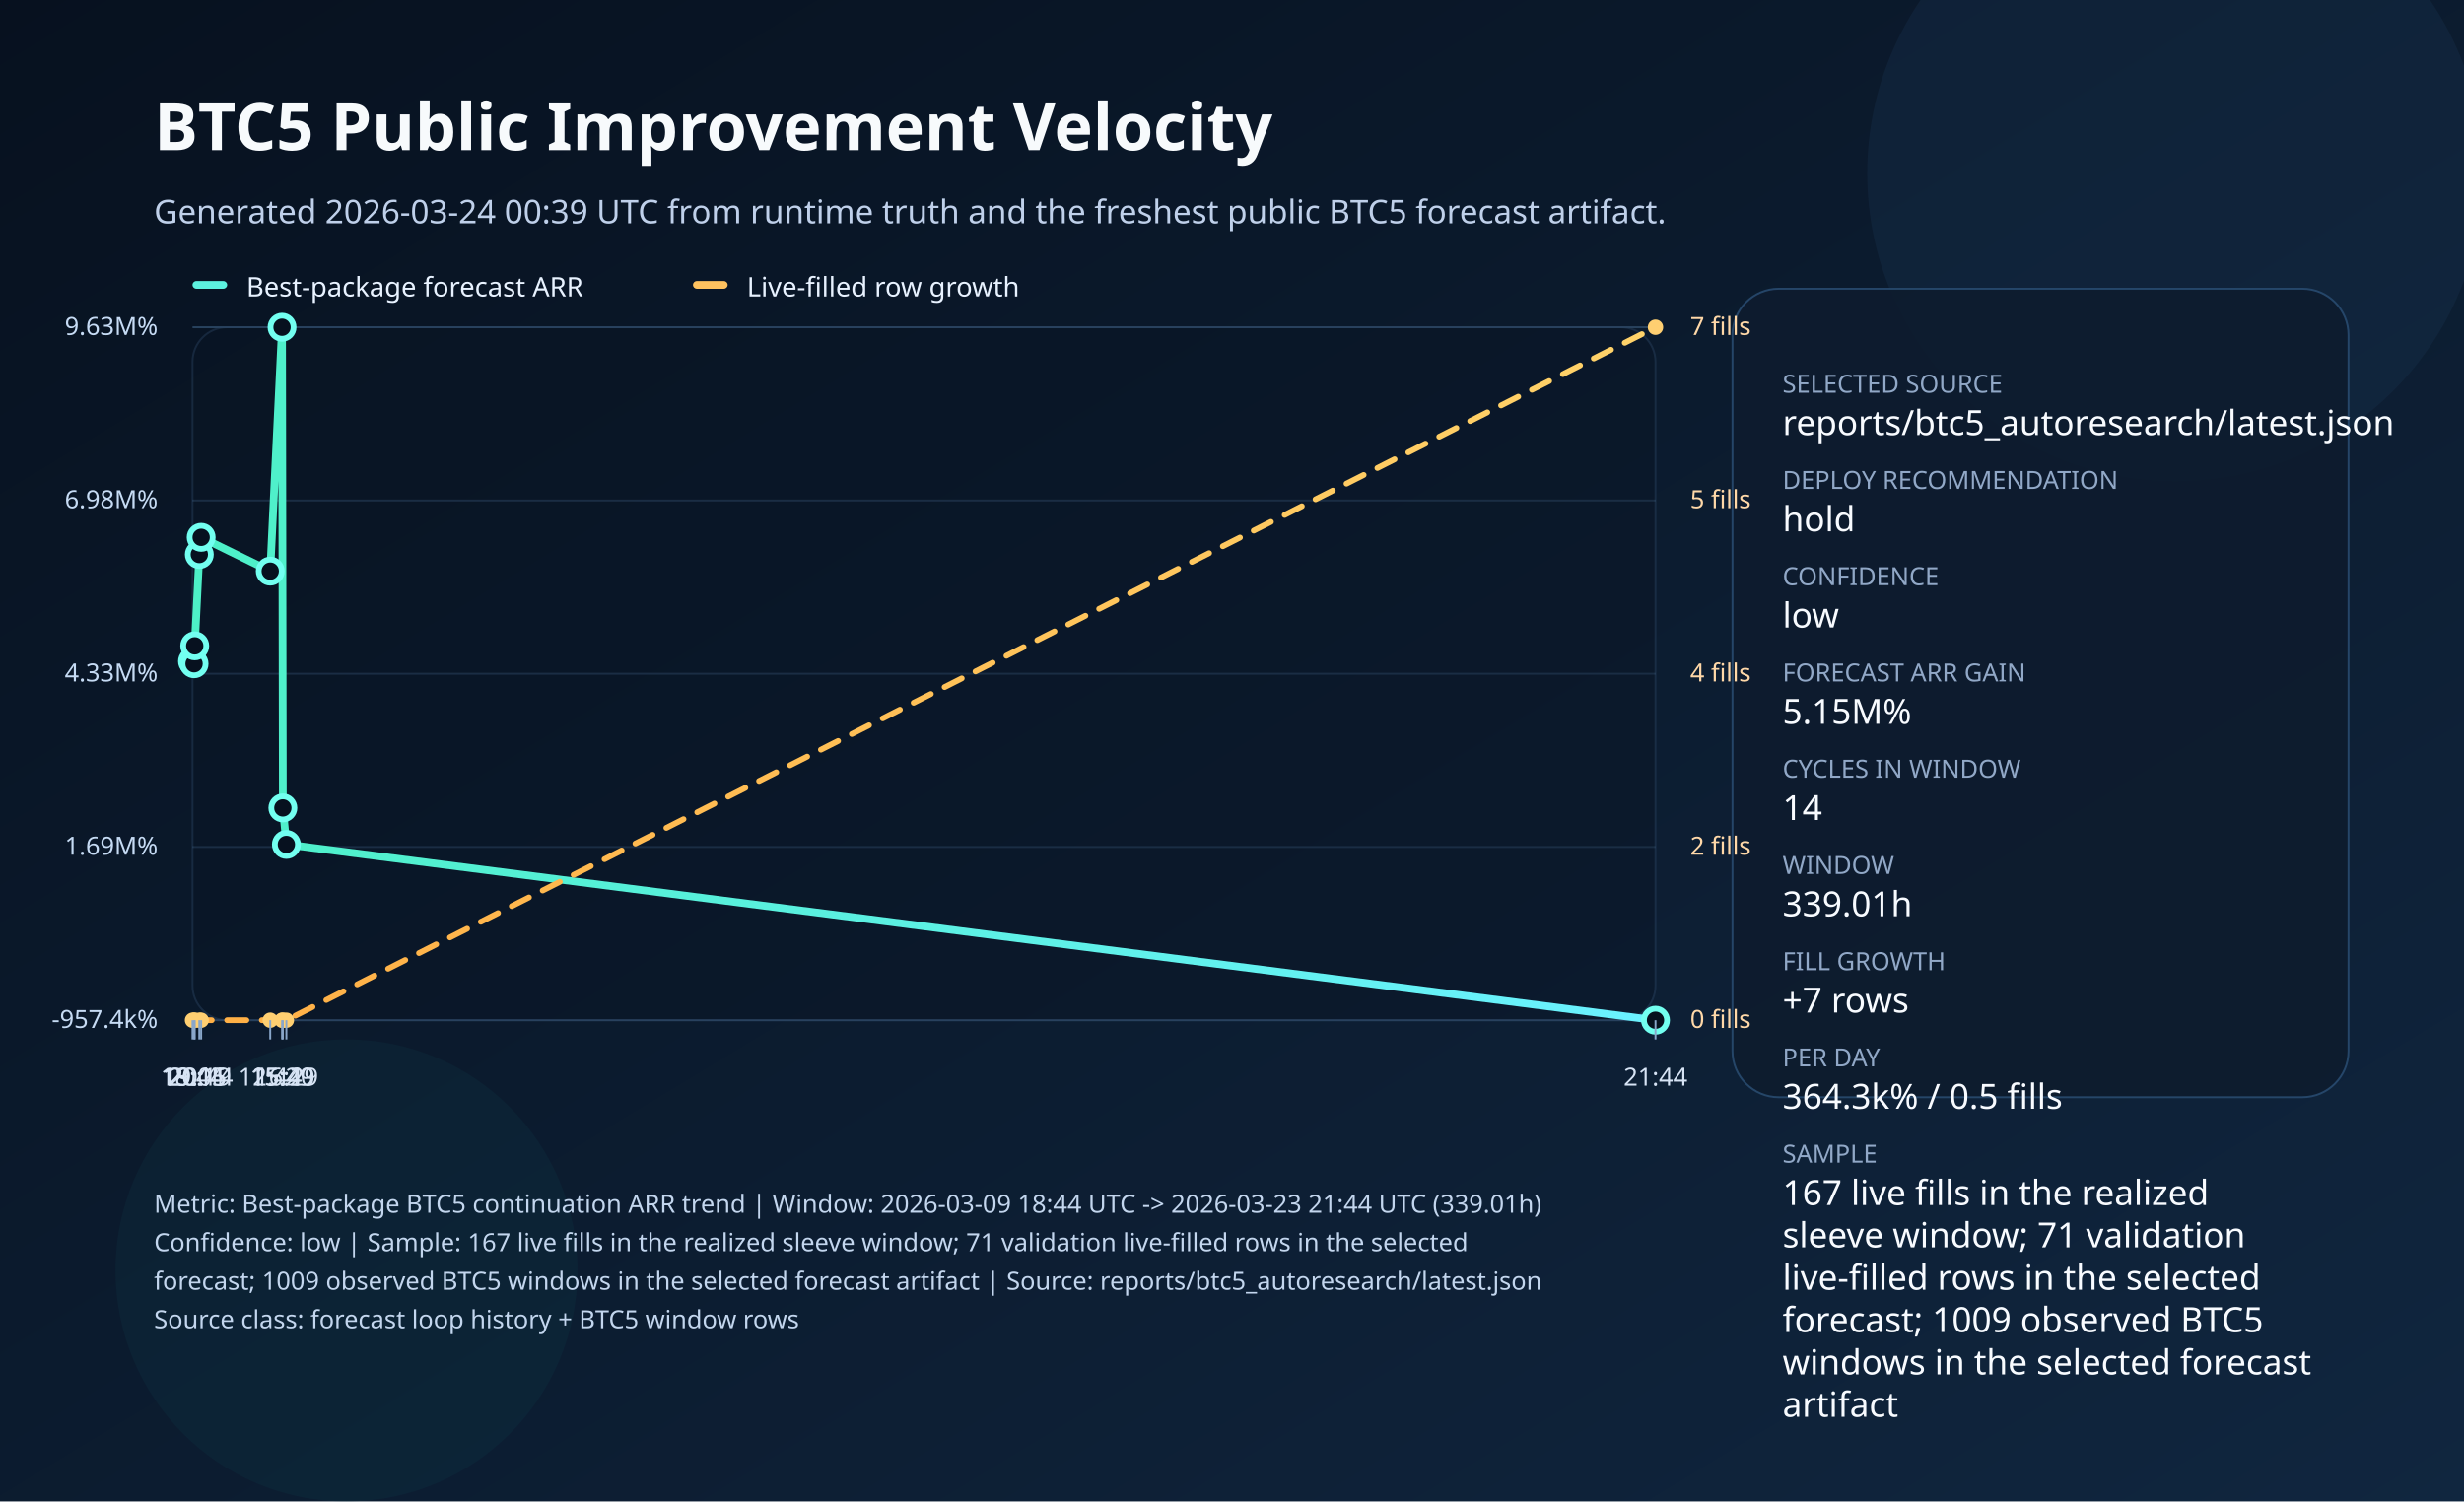
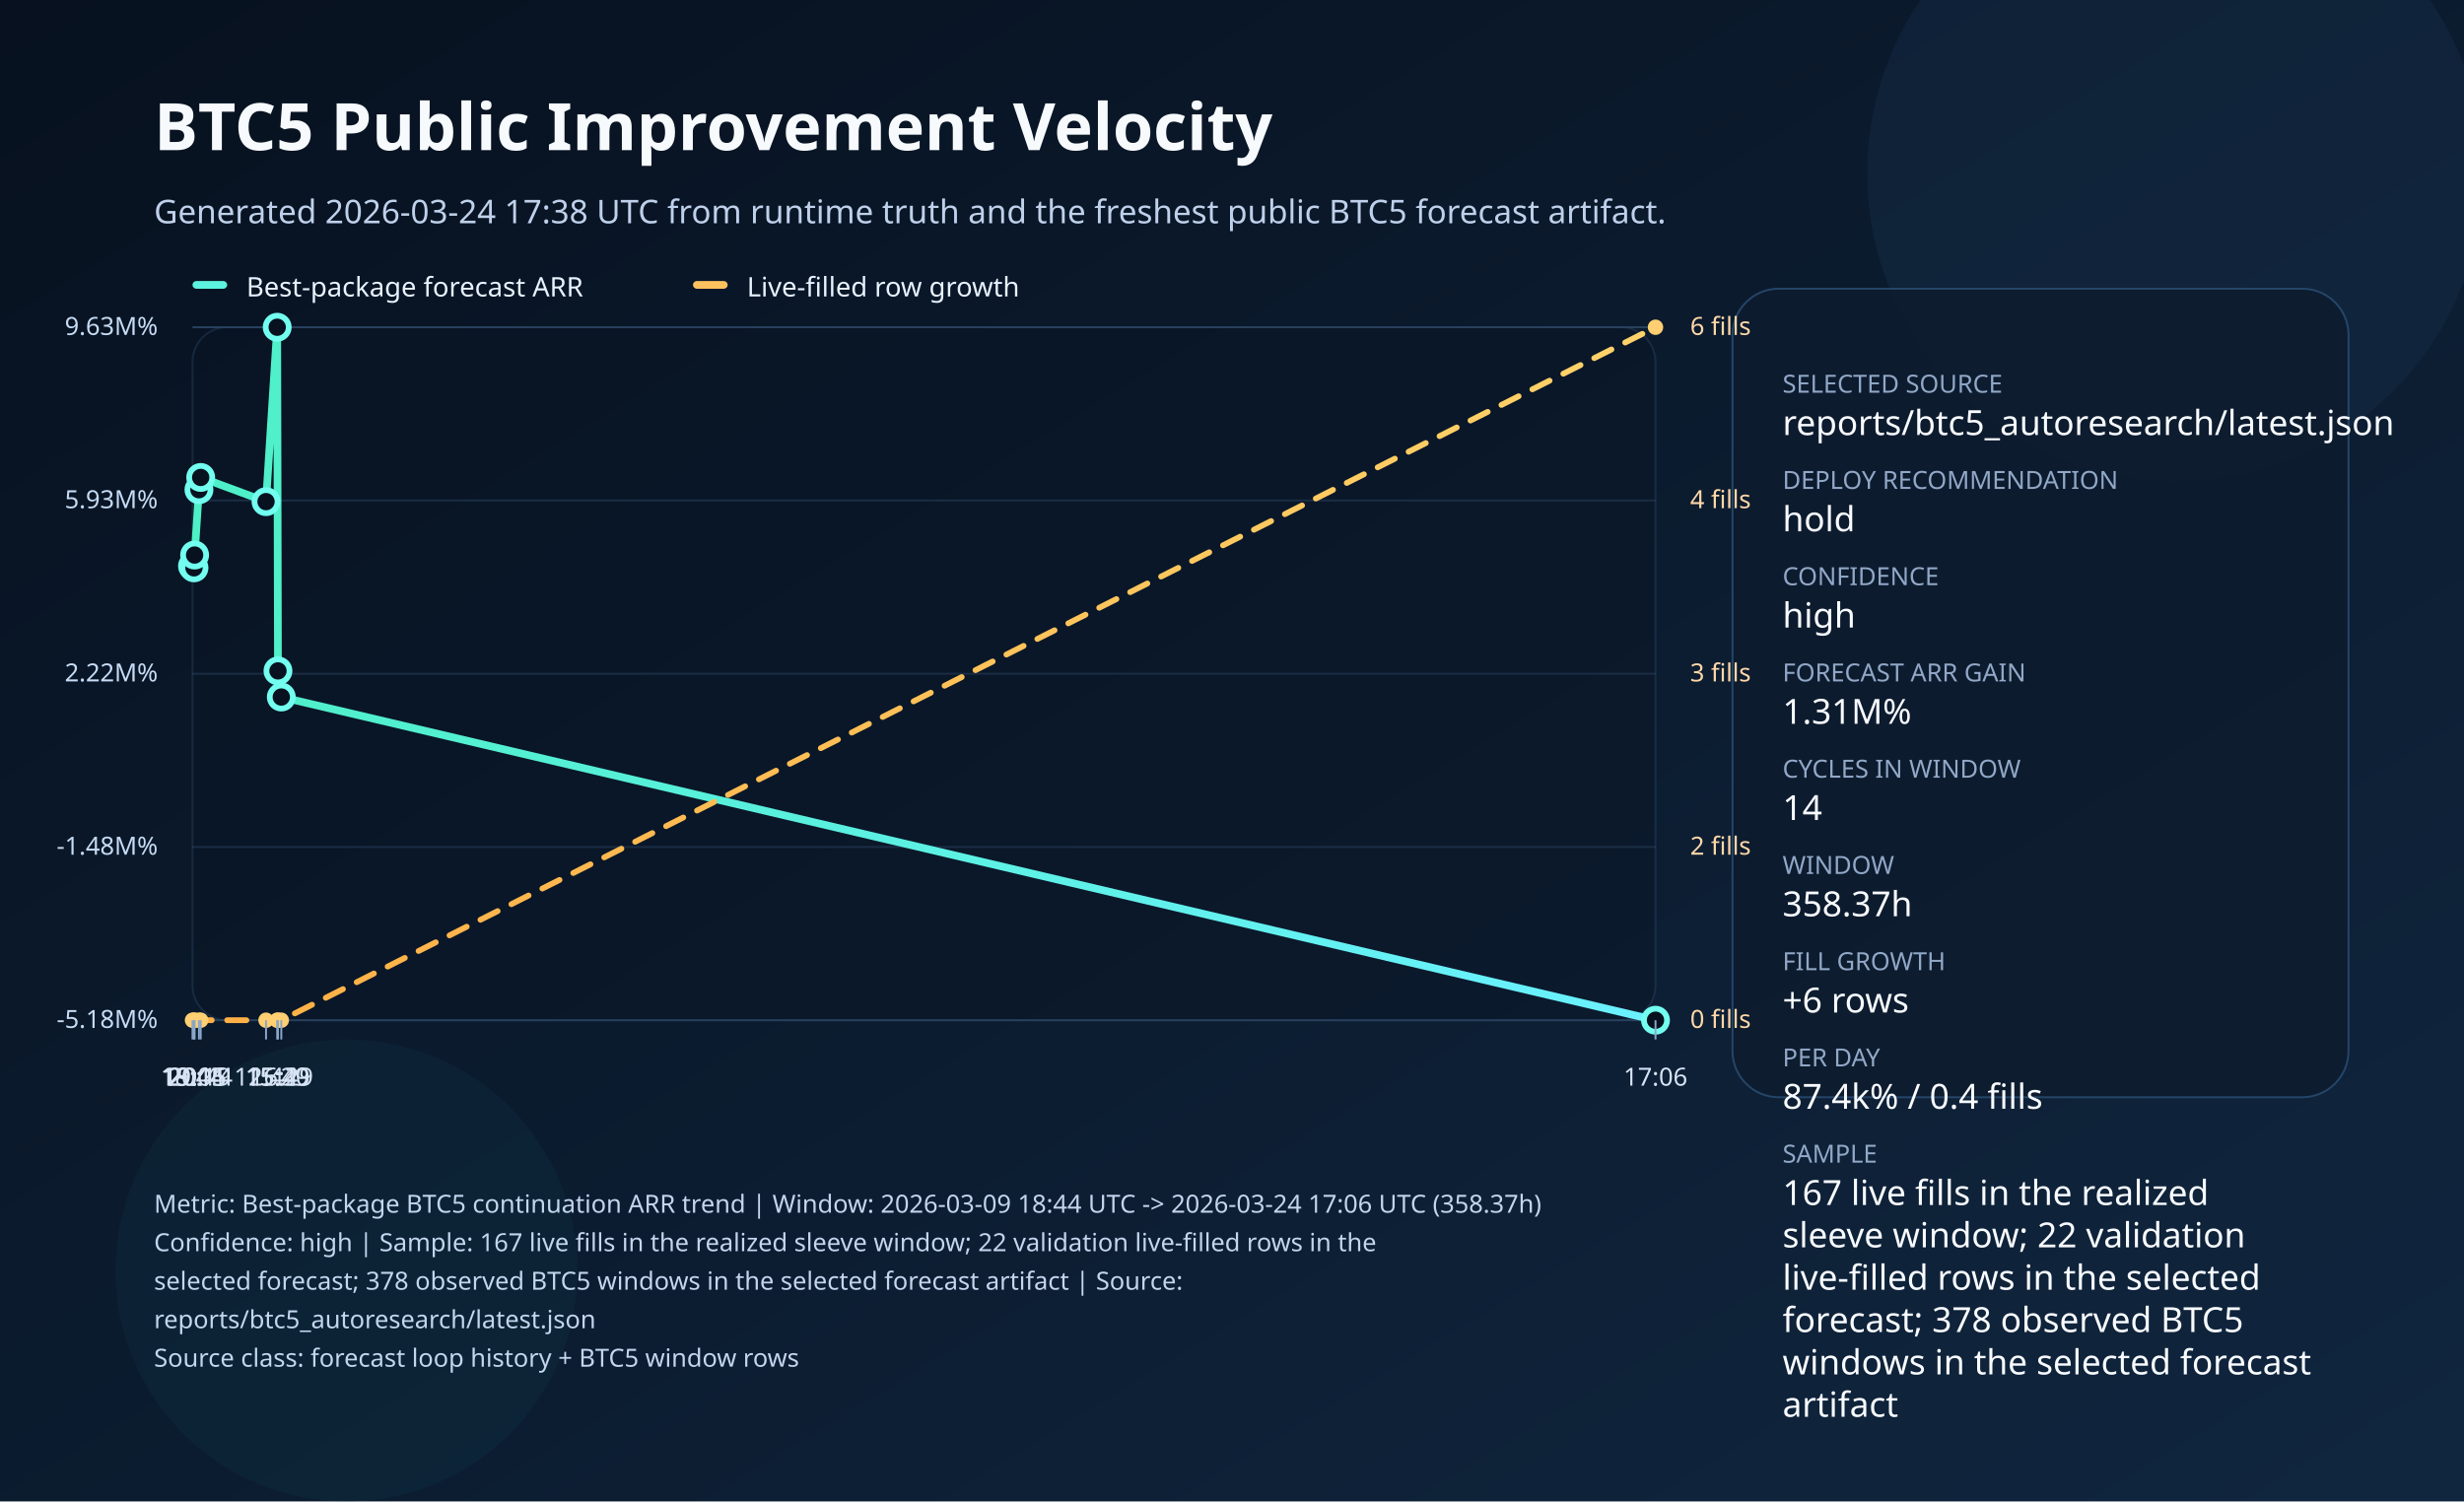
<svg xmlns="http://www.w3.org/2000/svg" width="1280" height="780" viewBox="0 0 1280 780">
  <defs>
    <linearGradient id="bg" x1="0" x2="1" y1="0" y2="1">
      <stop offset="0%" stop-color="#07111f" />
      <stop offset="100%" stop-color="#10263f" />
    </linearGradient>
    <linearGradient id="forecastLine" x1="0" x2="1" y1="0" y2="0">
      <stop offset="0%" stop-color="#4df0c7" />
      <stop offset="100%" stop-color="#6bf1ff" />
    </linearGradient>
    <linearGradient id="fillLine" x1="0" x2="1" y1="0" y2="0">
      <stop offset="0%" stop-color="#ffaf45" />
      <stop offset="100%" stop-color="#ffd36a" />
    </linearGradient>
  </defs>
  <rect width="1280" height="780" fill="url(#bg)" />
  <circle cx="1130" cy="90" r="160" fill="#18314d" opacity="0.35" />
  <circle cx="180" cy="660" r="120" fill="#0c3b49" opacity="0.22" />
  <text x="80" y="78" font-family="'Trebuchet MS','Segoe UI',sans-serif" font-size="34" font-weight="700" fill="#f7fafc">BTC5 Public Improvement Velocity</text>
-   <text x="80" y="116" font-family="'Trebuchet MS','Segoe UI',sans-serif" font-size="17" fill="#bfd0ea">Generated 2026-03-24 00:39 UTC from runtime truth and the freshest public BTC5 forecast artifact.</text>
+   <text x="80" y="116" font-family="'Trebuchet MS','Segoe UI',sans-serif" font-size="17" fill="#bfd0ea">Generated 2026-03-24 17:38 UTC from runtime truth and the freshest public BTC5 forecast artifact.</text>
  <rect x="900" y="150" width="320" height="420" rx="24" fill="#0d1b2e" opacity="0.92" stroke="#27496d" />
  <line x1="100" y1="170.00" x2="860" y2="170.00" stroke="#28425e" stroke-width="1" />
  <line x1="100" y1="260.00" x2="860" y2="260.00" stroke="#28425e" stroke-width="1" />
  <line x1="100" y1="350.00" x2="860" y2="350.00" stroke="#28425e" stroke-width="1" />
  <line x1="100" y1="440.00" x2="860" y2="440.00" stroke="#28425e" stroke-width="1" />
  <line x1="100" y1="530.00" x2="860" y2="530.00" stroke="#28425e" stroke-width="1" />
  <rect x="100" y="170" width="760" height="360" rx="18" fill="#081423" opacity="0.45" stroke="#29405d" />
-   <polyline points="100.00,343.52 100.81,344.82 101.16,335.51 103.54,288.06 104.50,279.14 140.38,296.71 146.52,170.00 146.94,419.71 148.77,438.69 860.00,530.00" fill="none" stroke="url(#forecastLine)" stroke-width="4" stroke-linecap="round" stroke-linejoin="round" />
-   <circle cx="100.00" cy="343.52" r="6" fill="#07111f" stroke="#72fff0" stroke-width="3" />
-   <circle cx="100.81" cy="344.82" r="6" fill="#07111f" stroke="#72fff0" stroke-width="3" />
-   <circle cx="101.16" cy="335.51" r="6" fill="#07111f" stroke="#72fff0" stroke-width="3" />
-   <circle cx="103.54" cy="288.06" r="6" fill="#07111f" stroke="#72fff0" stroke-width="3" />
-   <circle cx="104.50" cy="279.14" r="6" fill="#07111f" stroke="#72fff0" stroke-width="3" />
-   <circle cx="140.38" cy="296.71" r="6" fill="#07111f" stroke="#72fff0" stroke-width="3" />
-   <circle cx="146.52" cy="170.00" r="6" fill="#07111f" stroke="#72fff0" stroke-width="3" />
-   <circle cx="146.94" cy="419.71" r="6" fill="#07111f" stroke="#72fff0" stroke-width="3" />
-   <circle cx="148.77" cy="438.69" r="6" fill="#07111f" stroke="#72fff0" stroke-width="3" />
+   <polyline points="100.00,294.06 100.77,294.99 101.10,288.34 103.35,254.41 104.26,248.03 138.20,260.60 144.00,170.00 144.40,348.53 146.13,362.11 860.00,530.00" fill="none" stroke="url(#forecastLine)" stroke-width="4" stroke-linecap="round" stroke-linejoin="round" />
+   <circle cx="100.00" cy="294.06" r="6" fill="#07111f" stroke="#72fff0" stroke-width="3" />
+   <circle cx="100.77" cy="294.99" r="6" fill="#07111f" stroke="#72fff0" stroke-width="3" />
+   <circle cx="101.10" cy="288.34" r="6" fill="#07111f" stroke="#72fff0" stroke-width="3" />
+   <circle cx="103.35" cy="254.41" r="6" fill="#07111f" stroke="#72fff0" stroke-width="3" />
+   <circle cx="104.26" cy="248.03" r="6" fill="#07111f" stroke="#72fff0" stroke-width="3" />
+   <circle cx="138.20" cy="260.60" r="6" fill="#07111f" stroke="#72fff0" stroke-width="3" />
+   <circle cx="144.00" cy="170.00" r="6" fill="#07111f" stroke="#72fff0" stroke-width="3" />
+   <circle cx="144.40" cy="348.53" r="6" fill="#07111f" stroke="#72fff0" stroke-width="3" />
+   <circle cx="146.13" cy="362.11" r="6" fill="#07111f" stroke="#72fff0" stroke-width="3" />
  <circle cx="860.00" cy="530.00" r="6" fill="#07111f" stroke="#72fff0" stroke-width="3" />
-   <polyline points="100.00,530.00 100.81,530.00 101.16,530.00 103.54,530.00 104.50,530.00 140.38,530.00 146.52,530.00 146.94,530.00 148.77,530.00 860.00,170.00" fill="none" stroke="url(#fillLine)" stroke-width="3" stroke-dasharray="10 8" stroke-linecap="round" stroke-linejoin="round" />
+   <polyline points="100.00,530.00 100.77,530.00 101.10,530.00 103.35,530.00 104.26,530.00 138.20,530.00 144.00,530.00 144.40,530.00 146.13,530.00 860.00,170.00" fill="none" stroke="url(#fillLine)" stroke-width="3" stroke-dasharray="10 8" stroke-linecap="round" stroke-linejoin="round" />
  <circle cx="100.00" cy="530.00" r="4" fill="#ffcf71" />
-   <circle cx="100.81" cy="530.00" r="4" fill="#ffcf71" />
-   <circle cx="101.16" cy="530.00" r="4" fill="#ffcf71" />
-   <circle cx="103.54" cy="530.00" r="4" fill="#ffcf71" />
-   <circle cx="104.50" cy="530.00" r="4" fill="#ffcf71" />
-   <circle cx="140.38" cy="530.00" r="4" fill="#ffcf71" />
-   <circle cx="146.52" cy="530.00" r="4" fill="#ffcf71" />
-   <circle cx="146.94" cy="530.00" r="4" fill="#ffcf71" />
-   <circle cx="148.77" cy="530.00" r="4" fill="#ffcf71" />
+   <circle cx="100.77" cy="530.00" r="4" fill="#ffcf71" />
+   <circle cx="101.10" cy="530.00" r="4" fill="#ffcf71" />
+   <circle cx="103.35" cy="530.00" r="4" fill="#ffcf71" />
+   <circle cx="104.26" cy="530.00" r="4" fill="#ffcf71" />
+   <circle cx="138.20" cy="530.00" r="4" fill="#ffcf71" />
+   <circle cx="144.00" cy="530.00" r="4" fill="#ffcf71" />
+   <circle cx="144.40" cy="530.00" r="4" fill="#ffcf71" />
+   <circle cx="146.13" cy="530.00" r="4" fill="#ffcf71" />
  <circle cx="860.00" cy="170.00" r="4" fill="#ffcf71" />
  <line x1="100.00" y1="530" x2="100.00" y2="540" stroke="#89a6ca" />
  <text x="100.00" y="564" text-anchor="middle" font-family="'Trebuchet MS','Segoe UI',sans-serif" font-size="13" fill="#d7e4f5">18:44</text>
-   <line x1="100.81" y1="530" x2="100.81" y2="540" stroke="#89a6ca" />
-   <text x="100.81" y="564" text-anchor="middle" font-family="'Trebuchet MS','Segoe UI',sans-serif" font-size="13" fill="#d7e4f5">19:05</text>
-   <line x1="101.16" y1="530" x2="101.16" y2="540" stroke="#89a6ca" />
-   <text x="101.16" y="564" text-anchor="middle" font-family="'Trebuchet MS','Segoe UI',sans-serif" font-size="13" fill="#d7e4f5">19:15</text>
-   <line x1="103.54" y1="530" x2="103.54" y2="540" stroke="#89a6ca" />
-   <text x="103.54" y="564" text-anchor="middle" font-family="'Trebuchet MS','Segoe UI',sans-serif" font-size="13" fill="#d7e4f5">20:19</text>
-   <line x1="104.50" y1="530" x2="104.50" y2="540" stroke="#89a6ca" />
-   <text x="104.50" y="564" text-anchor="middle" font-family="'Trebuchet MS','Segoe UI',sans-serif" font-size="13" fill="#d7e4f5">20:44</text>
-   <line x1="140.38" y1="530" x2="140.38" y2="540" stroke="#89a6ca" />
-   <text x="140.38" y="564" text-anchor="middle" font-family="'Trebuchet MS','Segoe UI',sans-serif" font-size="13" fill="#d7e4f5">12:44</text>
-   <line x1="146.52" y1="530" x2="146.52" y2="540" stroke="#89a6ca" />
-   <text x="146.52" y="564" text-anchor="middle" font-family="'Trebuchet MS','Segoe UI',sans-serif" font-size="13" fill="#d7e4f5">15:29</text>
-   <line x1="146.94" y1="530" x2="146.94" y2="540" stroke="#89a6ca" />
-   <text x="146.94" y="564" text-anchor="middle" font-family="'Trebuchet MS','Segoe UI',sans-serif" font-size="13" fill="#d7e4f5">15:40</text>
-   <line x1="148.77" y1="530" x2="148.77" y2="540" stroke="#89a6ca" />
-   <text x="148.77" y="564" text-anchor="middle" font-family="'Trebuchet MS','Segoe UI',sans-serif" font-size="13" fill="#d7e4f5">16:29</text>
+   <line x1="100.77" y1="530" x2="100.77" y2="540" stroke="#89a6ca" />
+   <text x="100.77" y="564" text-anchor="middle" font-family="'Trebuchet MS','Segoe UI',sans-serif" font-size="13" fill="#d7e4f5">19:05</text>
+   <line x1="101.10" y1="530" x2="101.10" y2="540" stroke="#89a6ca" />
+   <text x="101.10" y="564" text-anchor="middle" font-family="'Trebuchet MS','Segoe UI',sans-serif" font-size="13" fill="#d7e4f5">19:15</text>
+   <line x1="103.35" y1="530" x2="103.35" y2="540" stroke="#89a6ca" />
+   <text x="103.35" y="564" text-anchor="middle" font-family="'Trebuchet MS','Segoe UI',sans-serif" font-size="13" fill="#d7e4f5">20:19</text>
+   <line x1="104.26" y1="530" x2="104.26" y2="540" stroke="#89a6ca" />
+   <text x="104.26" y="564" text-anchor="middle" font-family="'Trebuchet MS','Segoe UI',sans-serif" font-size="13" fill="#d7e4f5">20:44</text>
+   <line x1="138.20" y1="530" x2="138.20" y2="540" stroke="#89a6ca" />
+   <text x="138.20" y="564" text-anchor="middle" font-family="'Trebuchet MS','Segoe UI',sans-serif" font-size="13" fill="#d7e4f5">12:44</text>
+   <line x1="144.00" y1="530" x2="144.00" y2="540" stroke="#89a6ca" />
+   <text x="144.00" y="564" text-anchor="middle" font-family="'Trebuchet MS','Segoe UI',sans-serif" font-size="13" fill="#d7e4f5">15:29</text>
+   <line x1="144.40" y1="530" x2="144.40" y2="540" stroke="#89a6ca" />
+   <text x="144.40" y="564" text-anchor="middle" font-family="'Trebuchet MS','Segoe UI',sans-serif" font-size="13" fill="#d7e4f5">15:40</text>
+   <line x1="146.13" y1="530" x2="146.13" y2="540" stroke="#89a6ca" />
+   <text x="146.13" y="564" text-anchor="middle" font-family="'Trebuchet MS','Segoe UI',sans-serif" font-size="13" fill="#d7e4f5">16:29</text>
  <line x1="860.00" y1="530" x2="860.00" y2="540" stroke="#89a6ca" />
-   <text x="860.00" y="564" text-anchor="middle" font-family="'Trebuchet MS','Segoe UI',sans-serif" font-size="13" fill="#d7e4f5">21:44</text>
+   <text x="860.00" y="564" text-anchor="middle" font-family="'Trebuchet MS','Segoe UI',sans-serif" font-size="13" fill="#d7e4f5">17:06</text>
  <text x="82" y="174.00" text-anchor="end" font-family="'Trebuchet MS','Segoe UI',sans-serif" font-size="13" fill="#c6dbf4">9.63M%</text>
-   <text x="82" y="264.00" text-anchor="end" font-family="'Trebuchet MS','Segoe UI',sans-serif" font-size="13" fill="#c6dbf4">6.98M%</text>
-   <text x="82" y="354.00" text-anchor="end" font-family="'Trebuchet MS','Segoe UI',sans-serif" font-size="13" fill="#c6dbf4">4.33M%</text>
-   <text x="82" y="444.00" text-anchor="end" font-family="'Trebuchet MS','Segoe UI',sans-serif" font-size="13" fill="#c6dbf4">1.69M%</text>
-   <text x="82" y="534.00" text-anchor="end" font-family="'Trebuchet MS','Segoe UI',sans-serif" font-size="13" fill="#c6dbf4">-957.4k%</text>
-   <text x="878" y="174.00" font-family="'Trebuchet MS','Segoe UI',sans-serif" font-size="13" fill="#ffd8a8">7 fills</text>
-   <text x="878" y="264.00" font-family="'Trebuchet MS','Segoe UI',sans-serif" font-size="13" fill="#ffd8a8">5 fills</text>
-   <text x="878" y="354.00" font-family="'Trebuchet MS','Segoe UI',sans-serif" font-size="13" fill="#ffd8a8">4 fills</text>
+   <text x="82" y="264.00" text-anchor="end" font-family="'Trebuchet MS','Segoe UI',sans-serif" font-size="13" fill="#c6dbf4">5.93M%</text>
+   <text x="82" y="354.00" text-anchor="end" font-family="'Trebuchet MS','Segoe UI',sans-serif" font-size="13" fill="#c6dbf4">2.22M%</text>
+   <text x="82" y="444.00" text-anchor="end" font-family="'Trebuchet MS','Segoe UI',sans-serif" font-size="13" fill="#c6dbf4">-1.48M%</text>
+   <text x="82" y="534.00" text-anchor="end" font-family="'Trebuchet MS','Segoe UI',sans-serif" font-size="13" fill="#c6dbf4">-5.18M%</text>
+   <text x="878" y="174.00" font-family="'Trebuchet MS','Segoe UI',sans-serif" font-size="13" fill="#ffd8a8">6 fills</text>
+   <text x="878" y="264.00" font-family="'Trebuchet MS','Segoe UI',sans-serif" font-size="13" fill="#ffd8a8">4 fills</text>
+   <text x="878" y="354.00" font-family="'Trebuchet MS','Segoe UI',sans-serif" font-size="13" fill="#ffd8a8">3 fills</text>
  <text x="878" y="444.00" font-family="'Trebuchet MS','Segoe UI',sans-serif" font-size="13" fill="#ffd8a8">2 fills</text>
  <text x="878" y="534.00" font-family="'Trebuchet MS','Segoe UI',sans-serif" font-size="13" fill="#ffd8a8">0 fills</text>
  <rect x="100" y="146" width="18" height="4" rx="2" fill="#5cf2df" />
  <text x="128" y="154" font-family="'Trebuchet MS','Segoe UI',sans-serif" font-size="14" fill="#e8f2ff">Best-package forecast ARR</text>
  <rect x="360" y="146" width="18" height="4" rx="2" fill="#ffc25f" />
  <text x="388" y="154" font-family="'Trebuchet MS','Segoe UI',sans-serif" font-size="14" fill="#e8f2ff">Live-filled row growth</text>
  <text x="926" y="204" font-family="'Trebuchet MS','Segoe UI',sans-serif" font-size="13" fill="#91a8c7">SELECTED SOURCE</text>
  <text x="926" y="226" font-family="'Trebuchet MS','Segoe UI',sans-serif" font-size="18" fill="#f8fbff">reports/btc5_autoresearch/latest.json</text>
  <text x="926" y="254" font-family="'Trebuchet MS','Segoe UI',sans-serif" font-size="13" fill="#91a8c7">DEPLOY RECOMMENDATION</text>
  <text x="926" y="276" font-family="'Trebuchet MS','Segoe UI',sans-serif" font-size="18" fill="#f8fbff">hold</text>
  <text x="926" y="304" font-family="'Trebuchet MS','Segoe UI',sans-serif" font-size="13" fill="#91a8c7">CONFIDENCE</text>
-   <text x="926" y="326" font-family="'Trebuchet MS','Segoe UI',sans-serif" font-size="18" fill="#f8fbff">low</text>
+   <text x="926" y="326" font-family="'Trebuchet MS','Segoe UI',sans-serif" font-size="18" fill="#f8fbff">high</text>
  <text x="926" y="354" font-family="'Trebuchet MS','Segoe UI',sans-serif" font-size="13" fill="#91a8c7">FORECAST ARR GAIN</text>
-   <text x="926" y="376" font-family="'Trebuchet MS','Segoe UI',sans-serif" font-size="18" fill="#f8fbff">5.15M%</text>
+   <text x="926" y="376" font-family="'Trebuchet MS','Segoe UI',sans-serif" font-size="18" fill="#f8fbff">1.31M%</text>
  <text x="926" y="404" font-family="'Trebuchet MS','Segoe UI',sans-serif" font-size="13" fill="#91a8c7">CYCLES IN WINDOW</text>
  <text x="926" y="426" font-family="'Trebuchet MS','Segoe UI',sans-serif" font-size="18" fill="#f8fbff">14</text>
  <text x="926" y="454" font-family="'Trebuchet MS','Segoe UI',sans-serif" font-size="13" fill="#91a8c7">WINDOW</text>
-   <text x="926" y="476" font-family="'Trebuchet MS','Segoe UI',sans-serif" font-size="18" fill="#f8fbff">339.01h</text>
+   <text x="926" y="476" font-family="'Trebuchet MS','Segoe UI',sans-serif" font-size="18" fill="#f8fbff">358.37h</text>
  <text x="926" y="504" font-family="'Trebuchet MS','Segoe UI',sans-serif" font-size="13" fill="#91a8c7">FILL GROWTH</text>
-   <text x="926" y="526" font-family="'Trebuchet MS','Segoe UI',sans-serif" font-size="18" fill="#f8fbff">+7 rows</text>
+   <text x="926" y="526" font-family="'Trebuchet MS','Segoe UI',sans-serif" font-size="18" fill="#f8fbff">+6 rows</text>
  <text x="926" y="554" font-family="'Trebuchet MS','Segoe UI',sans-serif" font-size="13" fill="#91a8c7">PER DAY</text>
-   <text x="926" y="576" font-family="'Trebuchet MS','Segoe UI',sans-serif" font-size="18" fill="#f8fbff">364.3k% / 0.5 fills</text>
+   <text x="926" y="576" font-family="'Trebuchet MS','Segoe UI',sans-serif" font-size="18" fill="#f8fbff">87.4k% / 0.4 fills</text>
  <text x="926" y="604" font-family="'Trebuchet MS','Segoe UI',sans-serif" font-size="13" fill="#91a8c7">SAMPLE</text>
  <text x="926" y="626" font-family="'Trebuchet MS','Segoe UI',sans-serif" font-size="18" fill="#f8fbff">167 live fills in the realized</text>
-   <text x="926" y="648" font-family="'Trebuchet MS','Segoe UI',sans-serif" font-size="18" fill="#f8fbff">sleeve window; 71 validation</text>
+   <text x="926" y="648" font-family="'Trebuchet MS','Segoe UI',sans-serif" font-size="18" fill="#f8fbff">sleeve window; 22 validation</text>
  <text x="926" y="670" font-family="'Trebuchet MS','Segoe UI',sans-serif" font-size="18" fill="#f8fbff">live-filled rows in the selected</text>
-   <text x="926" y="692" font-family="'Trebuchet MS','Segoe UI',sans-serif" font-size="18" fill="#f8fbff">forecast; 1009 observed BTC5</text>
+   <text x="926" y="692" font-family="'Trebuchet MS','Segoe UI',sans-serif" font-size="18" fill="#f8fbff">forecast; 378 observed BTC5</text>
  <text x="926" y="714" font-family="'Trebuchet MS','Segoe UI',sans-serif" font-size="18" fill="#f8fbff">windows in the selected forecast</text>
  <text x="926" y="736" font-family="'Trebuchet MS','Segoe UI',sans-serif" font-size="18" fill="#f8fbff">artifact</text>
-   <text x="80" y="630" font-family="'Trebuchet MS','Segoe UI',sans-serif" font-size="13" fill="#c3d6ee">Metric: Best-package BTC5 continuation ARR trend | Window: 2026-03-09 18:44 UTC -&gt; 2026-03-23 21:44 UTC (339.01h)</text>
-   <text x="80" y="650" font-family="'Trebuchet MS','Segoe UI',sans-serif" font-size="13" fill="#c3d6ee">Confidence: low | Sample: 167 live fills in the realized sleeve window; 71 validation live-filled rows in the selected</text>
-   <text x="80" y="670" font-family="'Trebuchet MS','Segoe UI',sans-serif" font-size="13" fill="#c3d6ee">forecast; 1009 observed BTC5 windows in the selected forecast artifact | Source: reports/btc5_autoresearch/latest.json</text>
-   <text x="80" y="690" font-family="'Trebuchet MS','Segoe UI',sans-serif" font-size="13" fill="#c3d6ee">Source class: forecast loop history + BTC5 window rows</text>
+   <text x="80" y="630" font-family="'Trebuchet MS','Segoe UI',sans-serif" font-size="13" fill="#c3d6ee">Metric: Best-package BTC5 continuation ARR trend | Window: 2026-03-09 18:44 UTC -&gt; 2026-03-24 17:06 UTC (358.37h)</text>
+   <text x="80" y="650" font-family="'Trebuchet MS','Segoe UI',sans-serif" font-size="13" fill="#c3d6ee">Confidence: high | Sample: 167 live fills in the realized sleeve window; 22 validation live-filled rows in the</text>
+   <text x="80" y="670" font-family="'Trebuchet MS','Segoe UI',sans-serif" font-size="13" fill="#c3d6ee">selected forecast; 378 observed BTC5 windows in the selected forecast artifact | Source:</text>
+   <text x="80" y="690" font-family="'Trebuchet MS','Segoe UI',sans-serif" font-size="13" fill="#c3d6ee">reports/btc5_autoresearch/latest.json</text>
+   <text x="80" y="710" font-family="'Trebuchet MS','Segoe UI',sans-serif" font-size="13" fill="#c3d6ee">Source class: forecast loop history + BTC5 window rows</text>
</svg>
